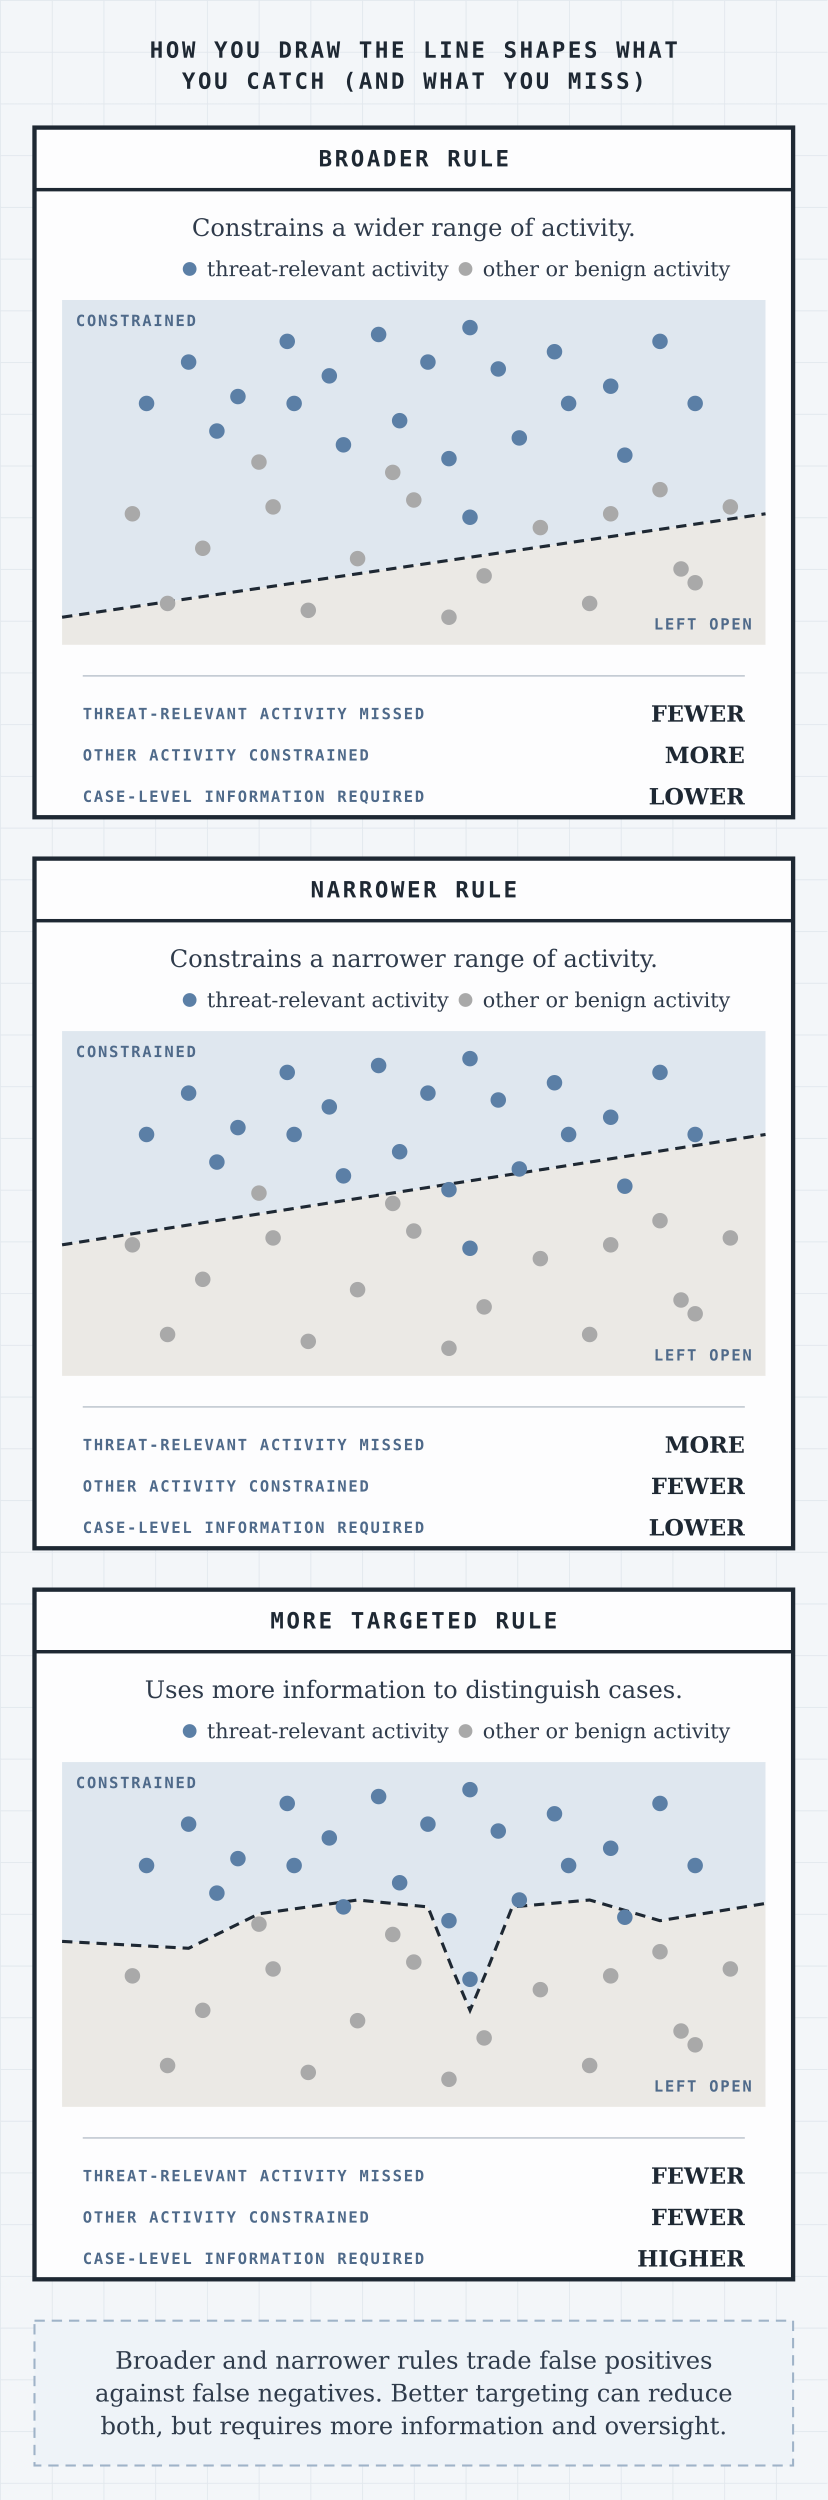
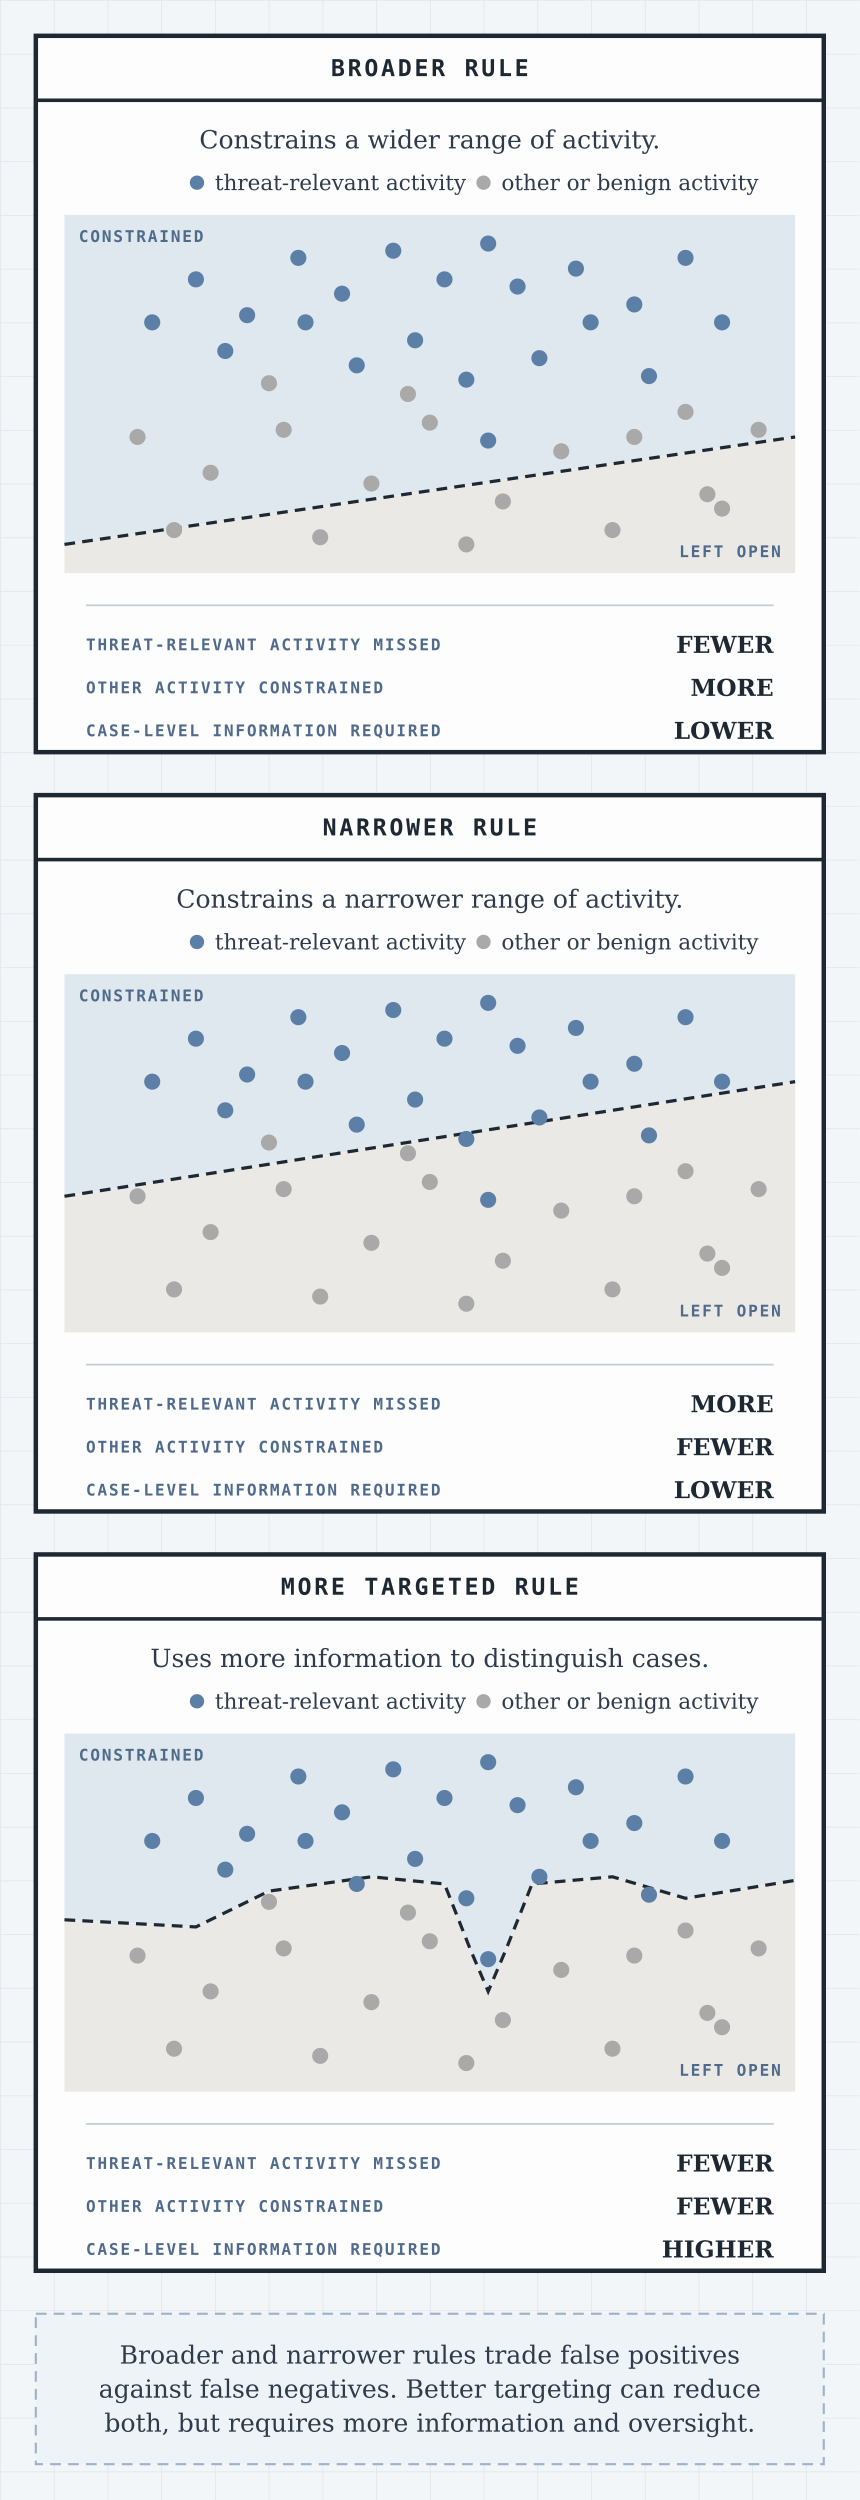
- <svg xmlns="http://www.w3.org/2000/svg" width="480" height="1450" viewBox="0 0 480 1450" role="img" aria-labelledby="ttl dsc">
+ <svg xmlns="http://www.w3.org/2000/svg" width="480" height="1396" viewBox="0 0 480 1396" role="img" aria-labelledby="ttl dsc">
  <defs>
    <pattern id="grid" width="30" height="30" patternUnits="userSpaceOnUse">
      <path d="M 30 0 L 0 0 0 30" fill="none" stroke="#e2e8ee" stroke-width="1" />
    </pattern>
    <style>
      .hd { font-family: "IBM Plex Mono", "DejaVu Sans Mono", "Courier New", Courier, monospace; font-size: 13px; font-weight: 700; letter-spacing: 1.5px; fill: #1e2833; }
      .hs { font-family: "IBM Plex Mono", "DejaVu Sans Mono", "Courier New", Courier, monospace; font-size: 11px; font-weight: 700; letter-spacing: 1px; fill: #1e2833; }
      .lb { font-family: "IBM Plex Mono", "DejaVu Sans Mono", "Courier New", Courier, monospace; font-size: 10px; font-weight: 700; letter-spacing: 1px; fill: #6b7482; }
      .ph { font-family: "IBM Plex Mono", "DejaVu Sans Mono", "Courier New", Courier, monospace; font-size: 10px; font-weight: 700; letter-spacing: 1.5px; fill: #4f6a8a; }
      .rd { font-family: "IBM Plex Mono", "DejaVu Sans Mono", "Courier New", Courier, monospace; font-size: 9.5px; font-weight: 700; letter-spacing: 1px; fill: #c0392b; }
      .bl { font-family: "IBM Plex Mono", "DejaVu Sans Mono", "Courier New", Courier, monospace; font-size: 9.5px; font-weight: 700; letter-spacing: 1px; fill: #3f5f85; }
      .bd { font-family: Charter, "Source Serif 4", "Source Serif Pro", Georgia, "DejaVu Serif", serif; font-size: 16px; fill: #2f3b4b; }
      .b2 { font-family: Charter, "Source Serif 4", "Source Serif Pro", Georgia, "DejaVu Serif", serif; font-size: 14px; fill: #2f3b4b; }
      .b3 { font-family: Charter, "Source Serif 4", "Source Serif Pro", Georgia, "DejaVu Serif", serif; font-size: 12px; fill: #2f3b4b; }
      .bi { font-family: Charter, "Source Serif 4", "Source Serif Pro", Georgia, "DejaVu Serif", serif; font-size: 13px; font-style: italic; fill: #6b7482; }
      .ef { font-family: Charter, "Source Serif 4", "Source Serif Pro", Georgia, "DejaVu Serif", serif; font-size: 12px; font-weight: 700; fill: #1e2833; }
      .box { fill: #fdfdfe; stroke: #1e2833; stroke-width: 2.5; }
      .box-out { fill: #d6e4f2; stroke: #1e2833; stroke-width: 2.5; }
      .outline { fill: none; stroke: #1e2833; stroke-width: 2.5; }
      .cell { stroke: #1e2833; stroke-width: 1.5; }
      .sep { stroke: #1e2833; stroke-width: 2; }
      .thin { stroke: #c5ccd4; stroke-width: 1; }
      .arr { stroke: #1e2833; stroke-width: 3.5; fill: none; }
      .head { fill: #1e2833; }
      .fb { stroke: #7d8794; stroke-width: 2.5; fill: none; stroke-dasharray: 8 6; }
      .fbhead { fill: #7d8794; }
      .sm { stroke: #8a95a3; stroke-width: 2; fill: none; }
      .smhead { fill: #8a95a3; }
      .band { fill: #eef3f8; stroke: #9fb3c8; stroke-width: 1.2; }
      .note { fill: #fbeae6; stroke: #d0503c; stroke-width: 1.2; }
      .noteb { fill: #eaf0f6; stroke: #4a6b8f; stroke-width: 1.2; }
      .rl { stroke: #d0503c; stroke-width: 1.2; fill: none; stroke-dasharray: 4 3; }
      .bll { stroke: #4a6b8f; stroke-width: 1.2; fill: none; stroke-dasharray: 4 3; }
      .dn { fill: #f7f9fb; stroke: #8a95a3; stroke-width: 1.5; stroke-dasharray: 5 4; }
      .red { fill: #fdfdfe; stroke: #c0392b; stroke-width: 2; }
      .redt { font-family: "IBM Plex Mono", "DejaVu Sans Mono", "Courier New", Courier, monospace; font-size: 11px; font-weight: 700; letter-spacing: 1px; fill: #c0392b; }
      .redl { font-family: "IBM Plex Mono", "DejaVu Sans Mono", "Courier New", Courier, monospace; font-size: 10px; font-weight: 700; letter-spacing: 0.5px; fill: #c0392b; }
      .ghost { fill: #eceff2; stroke: #8a95a3; stroke-width: 1.5; stroke-dasharray: 5 4; }
      .ghostt { font-family: "IBM Plex Mono", "DejaVu Sans Mono", "Courier New", Courier, monospace; font-size: 11px; font-weight: 700; letter-spacing: 1px; fill: #8a95a3; }
      .cross { stroke: #b5bcc5; stroke-width: 1.2; stroke-dasharray: 4 3; }
      .cap { font-family: "IBM Plex Mono", "DejaVu Sans Mono", "Courier New", Courier, monospace; font-size: 11px; letter-spacing: 0.3px; fill: #2f3b4b; }
      .dot-b { fill: #5b7fa6; }
      .dot-g { fill: #a9a9a9; }
      .cons { fill: #dfe7ef; }
      .open { fill: #ebe9e5; }
      .line { stroke: #1e2833; stroke-width: 1.8; fill: none; stroke-dasharray: 6 4; }
      .st { font-family: "IBM Plex Mono", "DejaVu Sans Mono", "Courier New", Courier, monospace; font-size: 9px; font-weight: 700; letter-spacing: 1px; fill: #4f6a8a; }
      .sv { font-family: Charter, "Source Serif 4", "Source Serif Pro", Georgia, "DejaVu Serif", serif; font-size: 13px; font-weight: 700; fill: #1e2833; }
      .th { font-family: "IBM Plex Mono", "DejaVu Sans Mono", "Courier New", Courier, monospace; font-size: 9px; font-weight: 700; letter-spacing: 0.5px; fill: #2b3a55; }
      .rh { font-family: Charter, "Source Serif 4", "Source Serif Pro", Georgia, "DejaVu Serif", serif; font-size: 13px; font-weight: 700; fill: #2b3a55; }
      .tv { font-family: Charter, "Source Serif 4", "Source Serif Pro", Georgia, "DejaVu Serif", serif; font-size: 14px; fill: #2b3a55; }
    </style>
  </defs>
-   <rect width="480" height="1450" fill="#f3f6f9" />
-   <rect width="480" height="1450" fill="url(#grid)" />
-   <text class="hd" x="240.0" y="29.0" text-anchor="middle" dominant-baseline="central">HOW YOU DRAW THE LINE SHAPES WHAT</text>
-   <text class="hd" x="240.0" y="47.0" text-anchor="middle" dominant-baseline="central">YOU CATCH (AND WHAT YOU MISS)</text>
-   <rect class="box" x="20" y="74" width="440" height="400" />
-   <line class="sep" x1="20" y1="110" x2="460" y2="110" />
-   <text class="hd" x="240.0" y="92" text-anchor="middle" dominant-baseline="central">BROADER RULE</text>
-   <text class="b2" x="240.0" y="132" text-anchor="middle" dominant-baseline="central">Constrains a wider range of activity.</text>
-   <circle class="dot-b" cx="110" cy="156" r="4" />
-   <text class="b3" x="120" y="156" text-anchor="start" dominant-baseline="central">threat-relevant activity</text>
-   <circle class="dot-g" cx="270" cy="156" r="4" />
-   <text class="b3" x="280" y="156" text-anchor="start" dominant-baseline="central">other or benign activity</text>
-   <polygon class="cons" points="36,174 36.0,358.0 444.0,298.0 444,174" />
-   <polygon class="open" points="36,374 36.0,358.0 444.0,298.0 444,374" />
-   <polyline class="line" points="36.0,358.0 444.0,298.0" />
-   <circle class="dot-b" cx="109.4" cy="210.0" r="4.5" />
-   <circle class="dot-b" cx="138.0" cy="230.0" r="4.5" />
-   <circle class="dot-b" cx="166.6" cy="198.0" r="4.5" />
-   <circle class="dot-b" cx="191.0" cy="218.0" r="4.5" />
-   <circle class="dot-b" cx="219.6" cy="194.0" r="4.5" />
-   <circle class="dot-b" cx="248.2" cy="210.0" r="4.5" />
-   <circle class="dot-b" cx="272.6" cy="190.0" r="4.5" />
-   <circle class="dot-b" cx="289.0" cy="214.0" r="4.5" />
-   <circle class="dot-b" cx="321.6" cy="204.0" r="4.5" />
-   <circle class="dot-b" cx="354.2" cy="224.0" r="4.5" />
-   <circle class="dot-b" cx="382.8" cy="198.0" r="4.5" />
-   <circle class="dot-b" cx="403.2" cy="234.0" r="4.5" />
-   <circle class="dot-b" cx="125.8" cy="250.0" r="4.5" />
-   <circle class="dot-b" cx="199.2" cy="258.0" r="4.5" />
-   <circle class="dot-b" cx="231.8" cy="244.0" r="4.5" />
-   <circle class="dot-b" cx="260.4" cy="266.0" r="4.5" />
-   <circle class="dot-b" cx="301.2" cy="254.0" r="4.5" />
-   <circle class="dot-b" cx="329.8" cy="234.0" r="4.5" />
-   <circle class="dot-b" cx="362.4" cy="264.0" r="4.5" />
-   <circle class="dot-b" cx="272.6" cy="300.0" r="4.5" />
-   <circle class="dot-b" cx="170.6" cy="234.0" r="4.5" />
-   <circle class="dot-b" cx="85.0" cy="234.0" r="4.5" />
-   <circle class="dot-g" cx="76.8" cy="298.0" r="4.5" />
-   <circle class="dot-g" cx="117.6" cy="318.0" r="4.5" />
-   <circle class="dot-g" cx="158.4" cy="294.0" r="4.5" />
-   <circle class="dot-g" cx="207.4" cy="324.0" r="4.5" />
-   <circle class="dot-g" cx="240.0" cy="290.0" r="4.5" />
-   <circle class="dot-g" cx="280.8" cy="334.0" r="4.5" />
-   <circle class="dot-g" cx="313.4" cy="306.0" r="4.5" />
-   <circle class="dot-g" cx="354.2" cy="298.0" r="4.5" />
-   <circle class="dot-g" cx="395.0" cy="330.0" r="4.5" />
-   <circle class="dot-g" cx="423.6" cy="294.0" r="4.5" />
-   <circle class="dot-g" cx="97.2" cy="350.0" r="4.5" />
-   <circle class="dot-g" cx="178.8" cy="354.0" r="4.5" />
-   <circle class="dot-g" cx="260.4" cy="358.0" r="4.5" />
-   <circle class="dot-g" cx="342.0" cy="350.0" r="4.5" />
-   <circle class="dot-g" cx="403.2" cy="338.0" r="4.5" />
-   <circle class="dot-g" cx="150.2" cy="268.0" r="4.5" />
-   <circle class="dot-g" cx="227.8" cy="274.0" r="4.5" />
-   <circle class="dot-g" cx="382.8" cy="284.0" r="4.5" />
-   <text class="st" x="44" y="186" text-anchor="start" dominant-baseline="central">CONSTRAINED</text>
-   <text class="st" x="436" y="362" text-anchor="end" dominant-baseline="central">LEFT OPEN</text>
-   <line class="thin" x1="48" y1="392" x2="432" y2="392" />
-   <text class="st" x="48" y="414" text-anchor="start" dominant-baseline="central">THREAT-RELEVANT ACTIVITY MISSED</text>
-   <text class="sv" x="432" y="414" text-anchor="end" dominant-baseline="central">FEWER</text>
-   <text class="st" x="48" y="438" text-anchor="start" dominant-baseline="central">OTHER ACTIVITY CONSTRAINED</text>
-   <text class="sv" x="432" y="438" text-anchor="end" dominant-baseline="central">MORE</text>
-   <text class="st" x="48" y="462" text-anchor="start" dominant-baseline="central">CASE-LEVEL INFORMATION REQUIRED</text>
-   <text class="sv" x="432" y="462" text-anchor="end" dominant-baseline="central">LOWER</text>
-   <rect class="box" x="20" y="498" width="440" height="400" />
-   <line class="sep" x1="20" y1="534" x2="460" y2="534" />
-   <text class="hd" x="240.0" y="516" text-anchor="middle" dominant-baseline="central">NARROWER RULE</text>
-   <text class="b2" x="240.0" y="556" text-anchor="middle" dominant-baseline="central">Constrains a narrower range of activity.</text>
-   <circle class="dot-b" cx="110" cy="580" r="4" />
-   <text class="b3" x="120" y="580" text-anchor="start" dominant-baseline="central">threat-relevant activity</text>
-   <circle class="dot-g" cx="270" cy="580" r="4" />
-   <text class="b3" x="280" y="580" text-anchor="start" dominant-baseline="central">other or benign activity</text>
-   <polygon class="cons" points="36,598 36.0,722.0 444.0,658.0 444,598" />
-   <polygon class="open" points="36,798 36.0,722.0 444.0,658.0 444,798" />
-   <polyline class="line" points="36.0,722.0 444.0,658.0" />
-   <circle class="dot-b" cx="109.4" cy="634.0" r="4.5" />
-   <circle class="dot-b" cx="138.0" cy="654.0" r="4.5" />
-   <circle class="dot-b" cx="166.6" cy="622.0" r="4.5" />
-   <circle class="dot-b" cx="191.0" cy="642.0" r="4.5" />
-   <circle class="dot-b" cx="219.6" cy="618.0" r="4.5" />
-   <circle class="dot-b" cx="248.2" cy="634.0" r="4.5" />
-   <circle class="dot-b" cx="272.6" cy="614.0" r="4.5" />
-   <circle class="dot-b" cx="289.0" cy="638.0" r="4.5" />
-   <circle class="dot-b" cx="321.6" cy="628.0" r="4.5" />
-   <circle class="dot-b" cx="354.2" cy="648.0" r="4.5" />
-   <circle class="dot-b" cx="382.8" cy="622.0" r="4.5" />
-   <circle class="dot-b" cx="403.2" cy="658.0" r="4.5" />
-   <circle class="dot-b" cx="125.8" cy="674.0" r="4.5" />
-   <circle class="dot-b" cx="199.2" cy="682.0" r="4.5" />
-   <circle class="dot-b" cx="231.8" cy="668.0" r="4.5" />
-   <circle class="dot-b" cx="260.4" cy="690.0" r="4.5" />
-   <circle class="dot-b" cx="301.2" cy="678.0" r="4.5" />
-   <circle class="dot-b" cx="329.8" cy="658.0" r="4.5" />
-   <circle class="dot-b" cx="362.4" cy="688.0" r="4.5" />
-   <circle class="dot-b" cx="272.6" cy="724.0" r="4.5" />
-   <circle class="dot-b" cx="170.6" cy="658.0" r="4.5" />
-   <circle class="dot-b" cx="85.0" cy="658.0" r="4.5" />
-   <circle class="dot-g" cx="76.8" cy="722.0" r="4.5" />
-   <circle class="dot-g" cx="117.6" cy="742.0" r="4.5" />
-   <circle class="dot-g" cx="158.4" cy="718.0" r="4.5" />
-   <circle class="dot-g" cx="207.4" cy="748.0" r="4.5" />
-   <circle class="dot-g" cx="240.0" cy="714.0" r="4.5" />
-   <circle class="dot-g" cx="280.8" cy="758.0" r="4.5" />
-   <circle class="dot-g" cx="313.4" cy="730.0" r="4.5" />
-   <circle class="dot-g" cx="354.2" cy="722.0" r="4.5" />
-   <circle class="dot-g" cx="395.0" cy="754.0" r="4.5" />
-   <circle class="dot-g" cx="423.6" cy="718.0" r="4.5" />
-   <circle class="dot-g" cx="97.2" cy="774.0" r="4.5" />
-   <circle class="dot-g" cx="178.8" cy="778.0" r="4.5" />
-   <circle class="dot-g" cx="260.4" cy="782.0" r="4.5" />
-   <circle class="dot-g" cx="342.0" cy="774.0" r="4.5" />
-   <circle class="dot-g" cx="403.2" cy="762.0" r="4.5" />
-   <circle class="dot-g" cx="150.2" cy="692.0" r="4.5" />
-   <circle class="dot-g" cx="227.8" cy="698.0" r="4.5" />
-   <circle class="dot-g" cx="382.8" cy="708.0" r="4.5" />
-   <text class="st" x="44" y="610" text-anchor="start" dominant-baseline="central">CONSTRAINED</text>
-   <text class="st" x="436" y="786" text-anchor="end" dominant-baseline="central">LEFT OPEN</text>
-   <line class="thin" x1="48" y1="816" x2="432" y2="816" />
-   <text class="st" x="48" y="838" text-anchor="start" dominant-baseline="central">THREAT-RELEVANT ACTIVITY MISSED</text>
-   <text class="sv" x="432" y="838" text-anchor="end" dominant-baseline="central">MORE</text>
-   <text class="st" x="48" y="862" text-anchor="start" dominant-baseline="central">OTHER ACTIVITY CONSTRAINED</text>
-   <text class="sv" x="432" y="862" text-anchor="end" dominant-baseline="central">FEWER</text>
-   <text class="st" x="48" y="886" text-anchor="start" dominant-baseline="central">CASE-LEVEL INFORMATION REQUIRED</text>
-   <text class="sv" x="432" y="886" text-anchor="end" dominant-baseline="central">LOWER</text>
-   <rect class="box" x="20" y="922" width="440" height="400" />
-   <line class="sep" x1="20" y1="958" x2="460" y2="958" />
-   <text class="hd" x="240.0" y="940" text-anchor="middle" dominant-baseline="central">MORE TARGETED RULE</text>
-   <text class="b2" x="240.0" y="980" text-anchor="middle" dominant-baseline="central">Uses more information to distinguish cases.</text>
-   <circle class="dot-b" cx="110" cy="1004" r="4" />
-   <text class="b3" x="120" y="1004" text-anchor="start" dominant-baseline="central">threat-relevant activity</text>
-   <circle class="dot-g" cx="270" cy="1004" r="4" />
-   <text class="b3" x="280" y="1004" text-anchor="start" dominant-baseline="central">other or benign activity</text>
-   <polygon class="cons" points="36,1022 36.0,1126.0 109.4,1130.0 150.2,1110.0 207.4,1102.0 248.2,1106.0 262.4,1142.0 272.6,1166.0 282.8,1142.0 297.1,1106.0 342.0,1102.0 382.8,1114.0 444.0,1104.0 444,1022" />
-   <polygon class="open" points="36,1222 36.0,1126.0 109.4,1130.0 150.2,1110.0 207.4,1102.0 248.2,1106.0 262.4,1142.0 272.6,1166.0 282.8,1142.0 297.1,1106.0 342.0,1102.0 382.8,1114.0 444.0,1104.0 444,1222" />
-   <polyline class="line" points="36.0,1126.0 109.4,1130.0 150.2,1110.0 207.4,1102.0 248.2,1106.0 262.4,1142.0 272.6,1166.0 282.8,1142.0 297.1,1106.0 342.0,1102.0 382.8,1114.0 444.0,1104.0" />
-   <circle class="dot-b" cx="109.4" cy="1058.0" r="4.5" />
-   <circle class="dot-b" cx="138.0" cy="1078.0" r="4.5" />
-   <circle class="dot-b" cx="166.6" cy="1046.0" r="4.5" />
-   <circle class="dot-b" cx="191.0" cy="1066.0" r="4.5" />
-   <circle class="dot-b" cx="219.6" cy="1042.0" r="4.5" />
-   <circle class="dot-b" cx="248.2" cy="1058.0" r="4.5" />
-   <circle class="dot-b" cx="272.6" cy="1038.0" r="4.5" />
-   <circle class="dot-b" cx="289.0" cy="1062.0" r="4.5" />
-   <circle class="dot-b" cx="321.6" cy="1052.0" r="4.5" />
-   <circle class="dot-b" cx="354.2" cy="1072.0" r="4.5" />
-   <circle class="dot-b" cx="382.8" cy="1046.0" r="4.5" />
-   <circle class="dot-b" cx="403.2" cy="1082.0" r="4.5" />
-   <circle class="dot-b" cx="125.8" cy="1098.0" r="4.5" />
-   <circle class="dot-b" cx="199.2" cy="1106.0" r="4.5" />
-   <circle class="dot-b" cx="231.8" cy="1092.0" r="4.5" />
-   <circle class="dot-b" cx="260.4" cy="1114.0" r="4.5" />
-   <circle class="dot-b" cx="301.2" cy="1102.0" r="4.5" />
-   <circle class="dot-b" cx="329.8" cy="1082.0" r="4.5" />
-   <circle class="dot-b" cx="362.4" cy="1112.0" r="4.5" />
-   <circle class="dot-b" cx="272.6" cy="1148.0" r="4.5" />
-   <circle class="dot-b" cx="170.6" cy="1082.0" r="4.5" />
-   <circle class="dot-b" cx="85.0" cy="1082.0" r="4.5" />
-   <circle class="dot-g" cx="76.8" cy="1146.0" r="4.5" />
-   <circle class="dot-g" cx="117.6" cy="1166.0" r="4.5" />
-   <circle class="dot-g" cx="158.4" cy="1142.0" r="4.5" />
-   <circle class="dot-g" cx="207.4" cy="1172.0" r="4.5" />
-   <circle class="dot-g" cx="240.0" cy="1138.0" r="4.5" />
-   <circle class="dot-g" cx="280.8" cy="1182.0" r="4.5" />
-   <circle class="dot-g" cx="313.4" cy="1154.0" r="4.5" />
-   <circle class="dot-g" cx="354.2" cy="1146.0" r="4.5" />
-   <circle class="dot-g" cx="395.0" cy="1178.0" r="4.5" />
-   <circle class="dot-g" cx="423.6" cy="1142.0" r="4.5" />
-   <circle class="dot-g" cx="97.2" cy="1198.0" r="4.5" />
-   <circle class="dot-g" cx="178.8" cy="1202.0" r="4.5" />
-   <circle class="dot-g" cx="260.4" cy="1206.0" r="4.5" />
-   <circle class="dot-g" cx="342.0" cy="1198.0" r="4.5" />
-   <circle class="dot-g" cx="403.2" cy="1186.0" r="4.5" />
-   <circle class="dot-g" cx="150.2" cy="1116.0" r="4.5" />
-   <circle class="dot-g" cx="227.8" cy="1122.0" r="4.5" />
-   <circle class="dot-g" cx="382.8" cy="1132.0" r="4.5" />
-   <text class="st" x="44" y="1034" text-anchor="start" dominant-baseline="central">CONSTRAINED</text>
-   <text class="st" x="436" y="1210" text-anchor="end" dominant-baseline="central">LEFT OPEN</text>
-   <line class="thin" x1="48" y1="1240" x2="432" y2="1240" />
-   <text class="st" x="48" y="1262" text-anchor="start" dominant-baseline="central">THREAT-RELEVANT ACTIVITY MISSED</text>
-   <text class="sv" x="432" y="1262" text-anchor="end" dominant-baseline="central">FEWER</text>
-   <text class="st" x="48" y="1286" text-anchor="start" dominant-baseline="central">OTHER ACTIVITY CONSTRAINED</text>
-   <text class="sv" x="432" y="1286" text-anchor="end" dominant-baseline="central">FEWER</text>
-   <text class="st" x="48" y="1310" text-anchor="start" dominant-baseline="central">CASE-LEVEL INFORMATION REQUIRED</text>
-   <text class="sv" x="432" y="1310" text-anchor="end" dominant-baseline="central">HIGHER</text>
-   <rect class="band" x="20" y="1346" width="440" height="84" stroke-dasharray="6 4" stroke="#8a95a3" fill="#f7f9fb" />
-   <text class="b2" x="240.0" y="1369.0" text-anchor="middle" dominant-baseline="central">Broader and narrower rules trade false positives</text>
-   <text class="b2" x="240.0" y="1388.0" text-anchor="middle" dominant-baseline="central">against false negatives. Better targeting can reduce</text>
-   <text class="b2" x="240.0" y="1407.0" text-anchor="middle" dominant-baseline="central">both, but requires more information and oversight.</text>
+   <rect width="480" height="1396" fill="#f3f6f9" />
+   <rect width="480" height="1396" fill="url(#grid)" />
+   <rect class="box" x="20" y="20" width="440" height="400" />
+   <line class="sep" x1="20" y1="56" x2="460" y2="56" />
+   <text class="hd" x="240.0" y="38" text-anchor="middle" dominant-baseline="central">BROADER RULE</text>
+   <text class="b2" x="240.0" y="78" text-anchor="middle" dominant-baseline="central">Constrains a wider range of activity.</text>
+   <circle class="dot-b" cx="110" cy="102" r="4" />
+   <text class="b3" x="120" y="102" text-anchor="start" dominant-baseline="central">threat-relevant activity</text>
+   <circle class="dot-g" cx="270" cy="102" r="4" />
+   <text class="b3" x="280" y="102" text-anchor="start" dominant-baseline="central">other or benign activity</text>
+   <polygon class="cons" points="36,120 36.0,304.0 444.0,244.0 444,120" />
+   <polygon class="open" points="36,320 36.0,304.0 444.0,244.0 444,320" />
+   <polyline class="line" points="36.0,304.0 444.0,244.0" />
+   <circle class="dot-b" cx="109.4" cy="156.0" r="4.5" />
+   <circle class="dot-b" cx="138.0" cy="176.0" r="4.5" />
+   <circle class="dot-b" cx="166.6" cy="144.0" r="4.5" />
+   <circle class="dot-b" cx="191.0" cy="164.0" r="4.5" />
+   <circle class="dot-b" cx="219.6" cy="140.0" r="4.5" />
+   <circle class="dot-b" cx="248.2" cy="156.0" r="4.5" />
+   <circle class="dot-b" cx="272.6" cy="136.0" r="4.5" />
+   <circle class="dot-b" cx="289.0" cy="160.0" r="4.5" />
+   <circle class="dot-b" cx="321.6" cy="150.0" r="4.5" />
+   <circle class="dot-b" cx="354.2" cy="170.0" r="4.5" />
+   <circle class="dot-b" cx="382.8" cy="144.0" r="4.5" />
+   <circle class="dot-b" cx="403.2" cy="180.0" r="4.5" />
+   <circle class="dot-b" cx="125.8" cy="196.0" r="4.5" />
+   <circle class="dot-b" cx="199.2" cy="204.0" r="4.5" />
+   <circle class="dot-b" cx="231.8" cy="190.0" r="4.5" />
+   <circle class="dot-b" cx="260.4" cy="212.0" r="4.5" />
+   <circle class="dot-b" cx="301.2" cy="200.0" r="4.5" />
+   <circle class="dot-b" cx="329.8" cy="180.0" r="4.5" />
+   <circle class="dot-b" cx="362.4" cy="210.0" r="4.5" />
+   <circle class="dot-b" cx="272.6" cy="246.0" r="4.5" />
+   <circle class="dot-b" cx="170.6" cy="180.0" r="4.5" />
+   <circle class="dot-b" cx="85.0" cy="180.0" r="4.5" />
+   <circle class="dot-g" cx="76.8" cy="244.0" r="4.5" />
+   <circle class="dot-g" cx="117.6" cy="264.0" r="4.5" />
+   <circle class="dot-g" cx="158.4" cy="240.0" r="4.5" />
+   <circle class="dot-g" cx="207.4" cy="270.0" r="4.5" />
+   <circle class="dot-g" cx="240.0" cy="236.0" r="4.5" />
+   <circle class="dot-g" cx="280.8" cy="280.0" r="4.5" />
+   <circle class="dot-g" cx="313.4" cy="252.0" r="4.5" />
+   <circle class="dot-g" cx="354.2" cy="244.0" r="4.5" />
+   <circle class="dot-g" cx="395.0" cy="276.0" r="4.5" />
+   <circle class="dot-g" cx="423.6" cy="240.0" r="4.5" />
+   <circle class="dot-g" cx="97.2" cy="296.0" r="4.5" />
+   <circle class="dot-g" cx="178.8" cy="300.0" r="4.5" />
+   <circle class="dot-g" cx="260.4" cy="304.0" r="4.5" />
+   <circle class="dot-g" cx="342.0" cy="296.0" r="4.5" />
+   <circle class="dot-g" cx="403.2" cy="284.0" r="4.5" />
+   <circle class="dot-g" cx="150.2" cy="214.0" r="4.5" />
+   <circle class="dot-g" cx="227.8" cy="220.0" r="4.5" />
+   <circle class="dot-g" cx="382.8" cy="230.0" r="4.5" />
+   <text class="st" x="44" y="132" text-anchor="start" dominant-baseline="central">CONSTRAINED</text>
+   <text class="st" x="436" y="308" text-anchor="end" dominant-baseline="central">LEFT OPEN</text>
+   <line class="thin" x1="48" y1="338" x2="432" y2="338" />
+   <text class="st" x="48" y="360" text-anchor="start" dominant-baseline="central">THREAT-RELEVANT ACTIVITY MISSED</text>
+   <text class="sv" x="432" y="360" text-anchor="end" dominant-baseline="central">FEWER</text>
+   <text class="st" x="48" y="384" text-anchor="start" dominant-baseline="central">OTHER ACTIVITY CONSTRAINED</text>
+   <text class="sv" x="432" y="384" text-anchor="end" dominant-baseline="central">MORE</text>
+   <text class="st" x="48" y="408" text-anchor="start" dominant-baseline="central">CASE-LEVEL INFORMATION REQUIRED</text>
+   <text class="sv" x="432" y="408" text-anchor="end" dominant-baseline="central">LOWER</text>
+   <rect class="box" x="20" y="444" width="440" height="400" />
+   <line class="sep" x1="20" y1="480" x2="460" y2="480" />
+   <text class="hd" x="240.0" y="462" text-anchor="middle" dominant-baseline="central">NARROWER RULE</text>
+   <text class="b2" x="240.0" y="502" text-anchor="middle" dominant-baseline="central">Constrains a narrower range of activity.</text>
+   <circle class="dot-b" cx="110" cy="526" r="4" />
+   <text class="b3" x="120" y="526" text-anchor="start" dominant-baseline="central">threat-relevant activity</text>
+   <circle class="dot-g" cx="270" cy="526" r="4" />
+   <text class="b3" x="280" y="526" text-anchor="start" dominant-baseline="central">other or benign activity</text>
+   <polygon class="cons" points="36,544 36.0,668.0 444.0,604.0 444,544" />
+   <polygon class="open" points="36,744 36.0,668.0 444.0,604.0 444,744" />
+   <polyline class="line" points="36.0,668.0 444.0,604.0" />
+   <circle class="dot-b" cx="109.4" cy="580.0" r="4.5" />
+   <circle class="dot-b" cx="138.0" cy="600.0" r="4.5" />
+   <circle class="dot-b" cx="166.6" cy="568.0" r="4.5" />
+   <circle class="dot-b" cx="191.0" cy="588.0" r="4.5" />
+   <circle class="dot-b" cx="219.6" cy="564.0" r="4.5" />
+   <circle class="dot-b" cx="248.2" cy="580.0" r="4.5" />
+   <circle class="dot-b" cx="272.6" cy="560.0" r="4.5" />
+   <circle class="dot-b" cx="289.0" cy="584.0" r="4.5" />
+   <circle class="dot-b" cx="321.6" cy="574.0" r="4.5" />
+   <circle class="dot-b" cx="354.2" cy="594.0" r="4.5" />
+   <circle class="dot-b" cx="382.8" cy="568.0" r="4.5" />
+   <circle class="dot-b" cx="403.2" cy="604.0" r="4.5" />
+   <circle class="dot-b" cx="125.8" cy="620.0" r="4.5" />
+   <circle class="dot-b" cx="199.2" cy="628.0" r="4.5" />
+   <circle class="dot-b" cx="231.8" cy="614.0" r="4.5" />
+   <circle class="dot-b" cx="260.4" cy="636.0" r="4.5" />
+   <circle class="dot-b" cx="301.2" cy="624.0" r="4.5" />
+   <circle class="dot-b" cx="329.8" cy="604.0" r="4.5" />
+   <circle class="dot-b" cx="362.4" cy="634.0" r="4.5" />
+   <circle class="dot-b" cx="272.6" cy="670.0" r="4.5" />
+   <circle class="dot-b" cx="170.6" cy="604.0" r="4.5" />
+   <circle class="dot-b" cx="85.0" cy="604.0" r="4.5" />
+   <circle class="dot-g" cx="76.8" cy="668.0" r="4.5" />
+   <circle class="dot-g" cx="117.6" cy="688.0" r="4.5" />
+   <circle class="dot-g" cx="158.4" cy="664.0" r="4.5" />
+   <circle class="dot-g" cx="207.4" cy="694.0" r="4.5" />
+   <circle class="dot-g" cx="240.0" cy="660.0" r="4.5" />
+   <circle class="dot-g" cx="280.8" cy="704.0" r="4.5" />
+   <circle class="dot-g" cx="313.4" cy="676.0" r="4.5" />
+   <circle class="dot-g" cx="354.2" cy="668.0" r="4.5" />
+   <circle class="dot-g" cx="395.0" cy="700.0" r="4.5" />
+   <circle class="dot-g" cx="423.6" cy="664.0" r="4.5" />
+   <circle class="dot-g" cx="97.2" cy="720.0" r="4.5" />
+   <circle class="dot-g" cx="178.8" cy="724.0" r="4.5" />
+   <circle class="dot-g" cx="260.4" cy="728.0" r="4.5" />
+   <circle class="dot-g" cx="342.0" cy="720.0" r="4.5" />
+   <circle class="dot-g" cx="403.2" cy="708.0" r="4.5" />
+   <circle class="dot-g" cx="150.2" cy="638.0" r="4.5" />
+   <circle class="dot-g" cx="227.8" cy="644.0" r="4.5" />
+   <circle class="dot-g" cx="382.8" cy="654.0" r="4.5" />
+   <text class="st" x="44" y="556" text-anchor="start" dominant-baseline="central">CONSTRAINED</text>
+   <text class="st" x="436" y="732" text-anchor="end" dominant-baseline="central">LEFT OPEN</text>
+   <line class="thin" x1="48" y1="762" x2="432" y2="762" />
+   <text class="st" x="48" y="784" text-anchor="start" dominant-baseline="central">THREAT-RELEVANT ACTIVITY MISSED</text>
+   <text class="sv" x="432" y="784" text-anchor="end" dominant-baseline="central">MORE</text>
+   <text class="st" x="48" y="808" text-anchor="start" dominant-baseline="central">OTHER ACTIVITY CONSTRAINED</text>
+   <text class="sv" x="432" y="808" text-anchor="end" dominant-baseline="central">FEWER</text>
+   <text class="st" x="48" y="832" text-anchor="start" dominant-baseline="central">CASE-LEVEL INFORMATION REQUIRED</text>
+   <text class="sv" x="432" y="832" text-anchor="end" dominant-baseline="central">LOWER</text>
+   <rect class="box" x="20" y="868" width="440" height="400" />
+   <line class="sep" x1="20" y1="904" x2="460" y2="904" />
+   <text class="hd" x="240.0" y="886" text-anchor="middle" dominant-baseline="central">MORE TARGETED RULE</text>
+   <text class="b2" x="240.0" y="926" text-anchor="middle" dominant-baseline="central">Uses more information to distinguish cases.</text>
+   <circle class="dot-b" cx="110" cy="950" r="4" />
+   <text class="b3" x="120" y="950" text-anchor="start" dominant-baseline="central">threat-relevant activity</text>
+   <circle class="dot-g" cx="270" cy="950" r="4" />
+   <text class="b3" x="280" y="950" text-anchor="start" dominant-baseline="central">other or benign activity</text>
+   <polygon class="cons" points="36,968 36.0,1072.0 109.4,1076.0 150.2,1056.0 207.4,1048.0 248.2,1052.0 262.4,1088.0 272.6,1112.0 282.8,1088.0 297.1,1052.0 342.0,1048.0 382.8,1060.0 444.0,1050.0 444,968" />
+   <polygon class="open" points="36,1168 36.0,1072.0 109.4,1076.0 150.2,1056.0 207.4,1048.0 248.2,1052.0 262.4,1088.0 272.6,1112.0 282.8,1088.0 297.1,1052.0 342.0,1048.0 382.8,1060.0 444.0,1050.0 444,1168" />
+   <polyline class="line" points="36.0,1072.0 109.4,1076.0 150.2,1056.0 207.4,1048.0 248.2,1052.0 262.4,1088.0 272.6,1112.0 282.8,1088.0 297.1,1052.0 342.0,1048.0 382.8,1060.0 444.0,1050.0" />
+   <circle class="dot-b" cx="109.4" cy="1004.0" r="4.5" />
+   <circle class="dot-b" cx="138.0" cy="1024.0" r="4.5" />
+   <circle class="dot-b" cx="166.6" cy="992.0" r="4.5" />
+   <circle class="dot-b" cx="191.0" cy="1012.0" r="4.5" />
+   <circle class="dot-b" cx="219.6" cy="988.0" r="4.5" />
+   <circle class="dot-b" cx="248.2" cy="1004.0" r="4.5" />
+   <circle class="dot-b" cx="272.6" cy="984.0" r="4.5" />
+   <circle class="dot-b" cx="289.0" cy="1008.0" r="4.5" />
+   <circle class="dot-b" cx="321.6" cy="998.0" r="4.5" />
+   <circle class="dot-b" cx="354.2" cy="1018.0" r="4.5" />
+   <circle class="dot-b" cx="382.8" cy="992.0" r="4.5" />
+   <circle class="dot-b" cx="403.2" cy="1028.0" r="4.5" />
+   <circle class="dot-b" cx="125.8" cy="1044.0" r="4.5" />
+   <circle class="dot-b" cx="199.2" cy="1052.0" r="4.5" />
+   <circle class="dot-b" cx="231.8" cy="1038.0" r="4.5" />
+   <circle class="dot-b" cx="260.4" cy="1060.0" r="4.5" />
+   <circle class="dot-b" cx="301.2" cy="1048.0" r="4.5" />
+   <circle class="dot-b" cx="329.8" cy="1028.0" r="4.5" />
+   <circle class="dot-b" cx="362.4" cy="1058.0" r="4.5" />
+   <circle class="dot-b" cx="272.6" cy="1094.0" r="4.5" />
+   <circle class="dot-b" cx="170.6" cy="1028.0" r="4.5" />
+   <circle class="dot-b" cx="85.0" cy="1028.0" r="4.5" />
+   <circle class="dot-g" cx="76.8" cy="1092.0" r="4.5" />
+   <circle class="dot-g" cx="117.6" cy="1112.0" r="4.5" />
+   <circle class="dot-g" cx="158.4" cy="1088.0" r="4.5" />
+   <circle class="dot-g" cx="207.4" cy="1118.0" r="4.5" />
+   <circle class="dot-g" cx="240.0" cy="1084.0" r="4.5" />
+   <circle class="dot-g" cx="280.8" cy="1128.0" r="4.5" />
+   <circle class="dot-g" cx="313.4" cy="1100.0" r="4.5" />
+   <circle class="dot-g" cx="354.2" cy="1092.0" r="4.5" />
+   <circle class="dot-g" cx="395.0" cy="1124.0" r="4.5" />
+   <circle class="dot-g" cx="423.6" cy="1088.0" r="4.5" />
+   <circle class="dot-g" cx="97.2" cy="1144.0" r="4.5" />
+   <circle class="dot-g" cx="178.8" cy="1148.0" r="4.5" />
+   <circle class="dot-g" cx="260.4" cy="1152.0" r="4.5" />
+   <circle class="dot-g" cx="342.0" cy="1144.0" r="4.5" />
+   <circle class="dot-g" cx="403.2" cy="1132.0" r="4.5" />
+   <circle class="dot-g" cx="150.2" cy="1062.0" r="4.5" />
+   <circle class="dot-g" cx="227.8" cy="1068.0" r="4.5" />
+   <circle class="dot-g" cx="382.8" cy="1078.0" r="4.5" />
+   <text class="st" x="44" y="980" text-anchor="start" dominant-baseline="central">CONSTRAINED</text>
+   <text class="st" x="436" y="1156" text-anchor="end" dominant-baseline="central">LEFT OPEN</text>
+   <line class="thin" x1="48" y1="1186" x2="432" y2="1186" />
+   <text class="st" x="48" y="1208" text-anchor="start" dominant-baseline="central">THREAT-RELEVANT ACTIVITY MISSED</text>
+   <text class="sv" x="432" y="1208" text-anchor="end" dominant-baseline="central">FEWER</text>
+   <text class="st" x="48" y="1232" text-anchor="start" dominant-baseline="central">OTHER ACTIVITY CONSTRAINED</text>
+   <text class="sv" x="432" y="1232" text-anchor="end" dominant-baseline="central">FEWER</text>
+   <text class="st" x="48" y="1256" text-anchor="start" dominant-baseline="central">CASE-LEVEL INFORMATION REQUIRED</text>
+   <text class="sv" x="432" y="1256" text-anchor="end" dominant-baseline="central">HIGHER</text>
+   <rect class="band" x="20" y="1292" width="440" height="84" stroke-dasharray="6 4" stroke="#8a95a3" fill="#f7f9fb" />
+   <text class="b2" x="240.0" y="1315.0" text-anchor="middle" dominant-baseline="central">Broader and narrower rules trade false positives</text>
+   <text class="b2" x="240.0" y="1334.0" text-anchor="middle" dominant-baseline="central">against false negatives. Better targeting can reduce</text>
+   <text class="b2" x="240.0" y="1353.0" text-anchor="middle" dominant-baseline="central">both, but requires more information and oversight.</text>
</svg>
